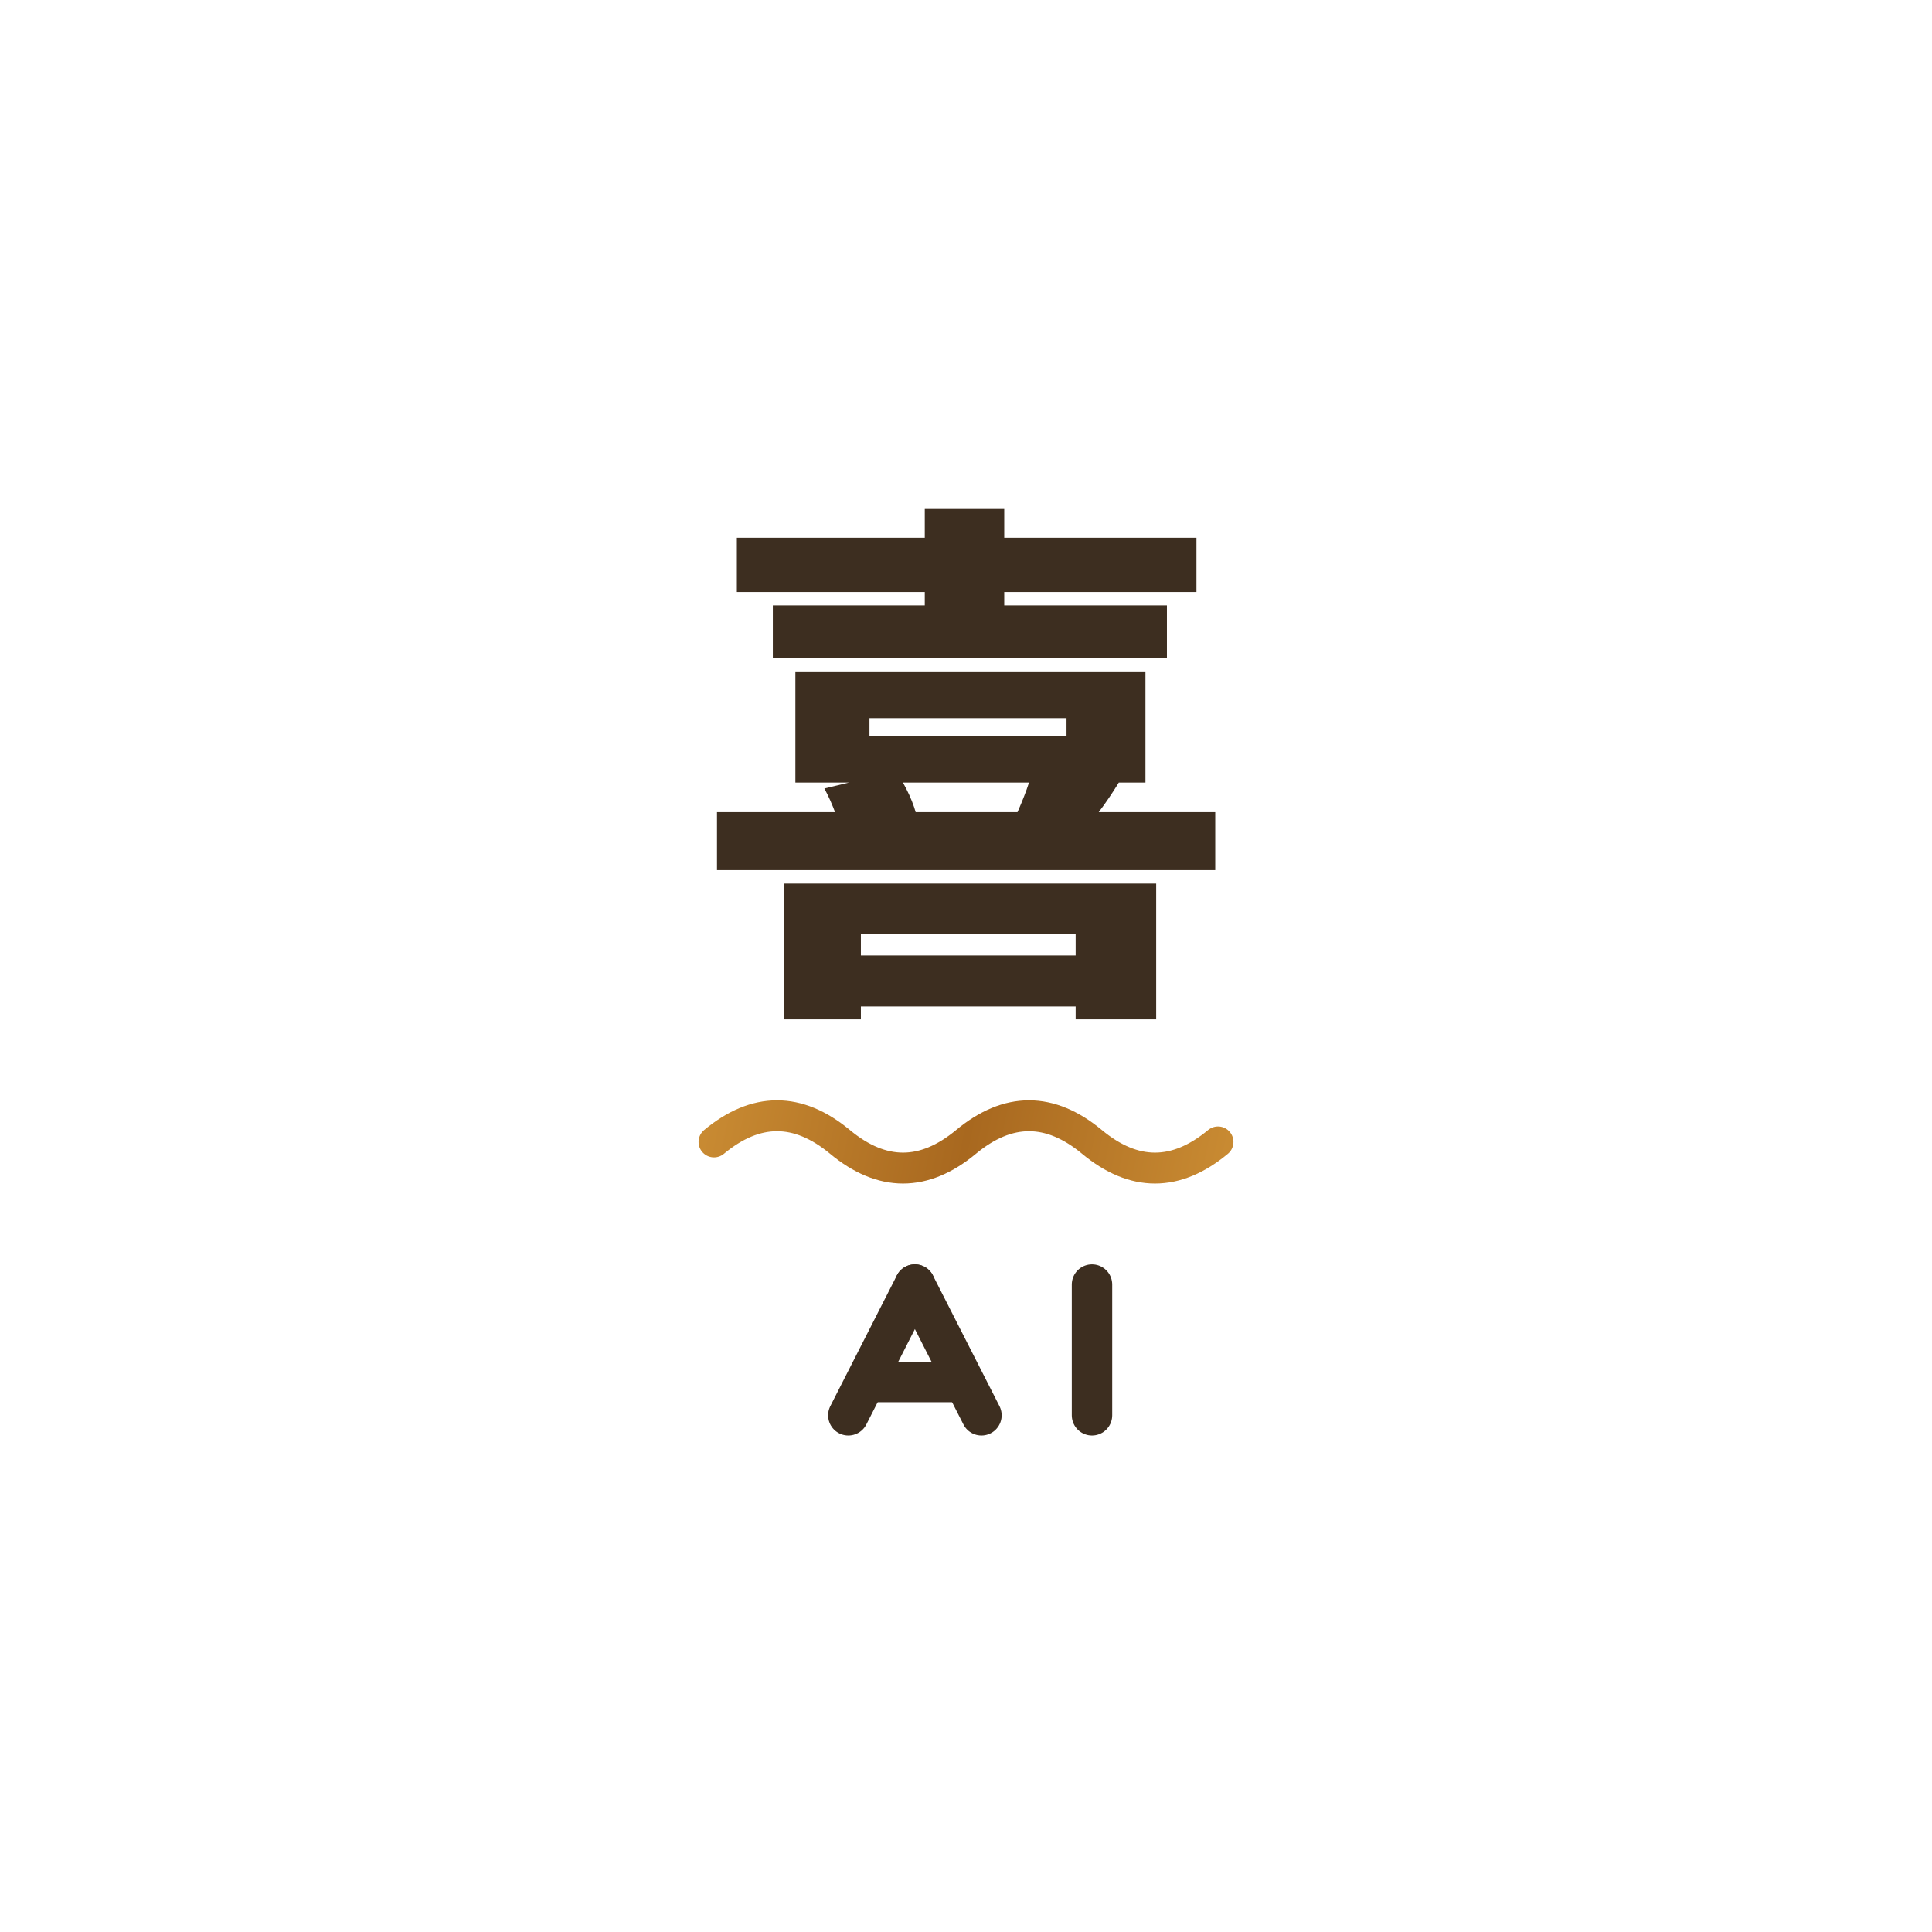
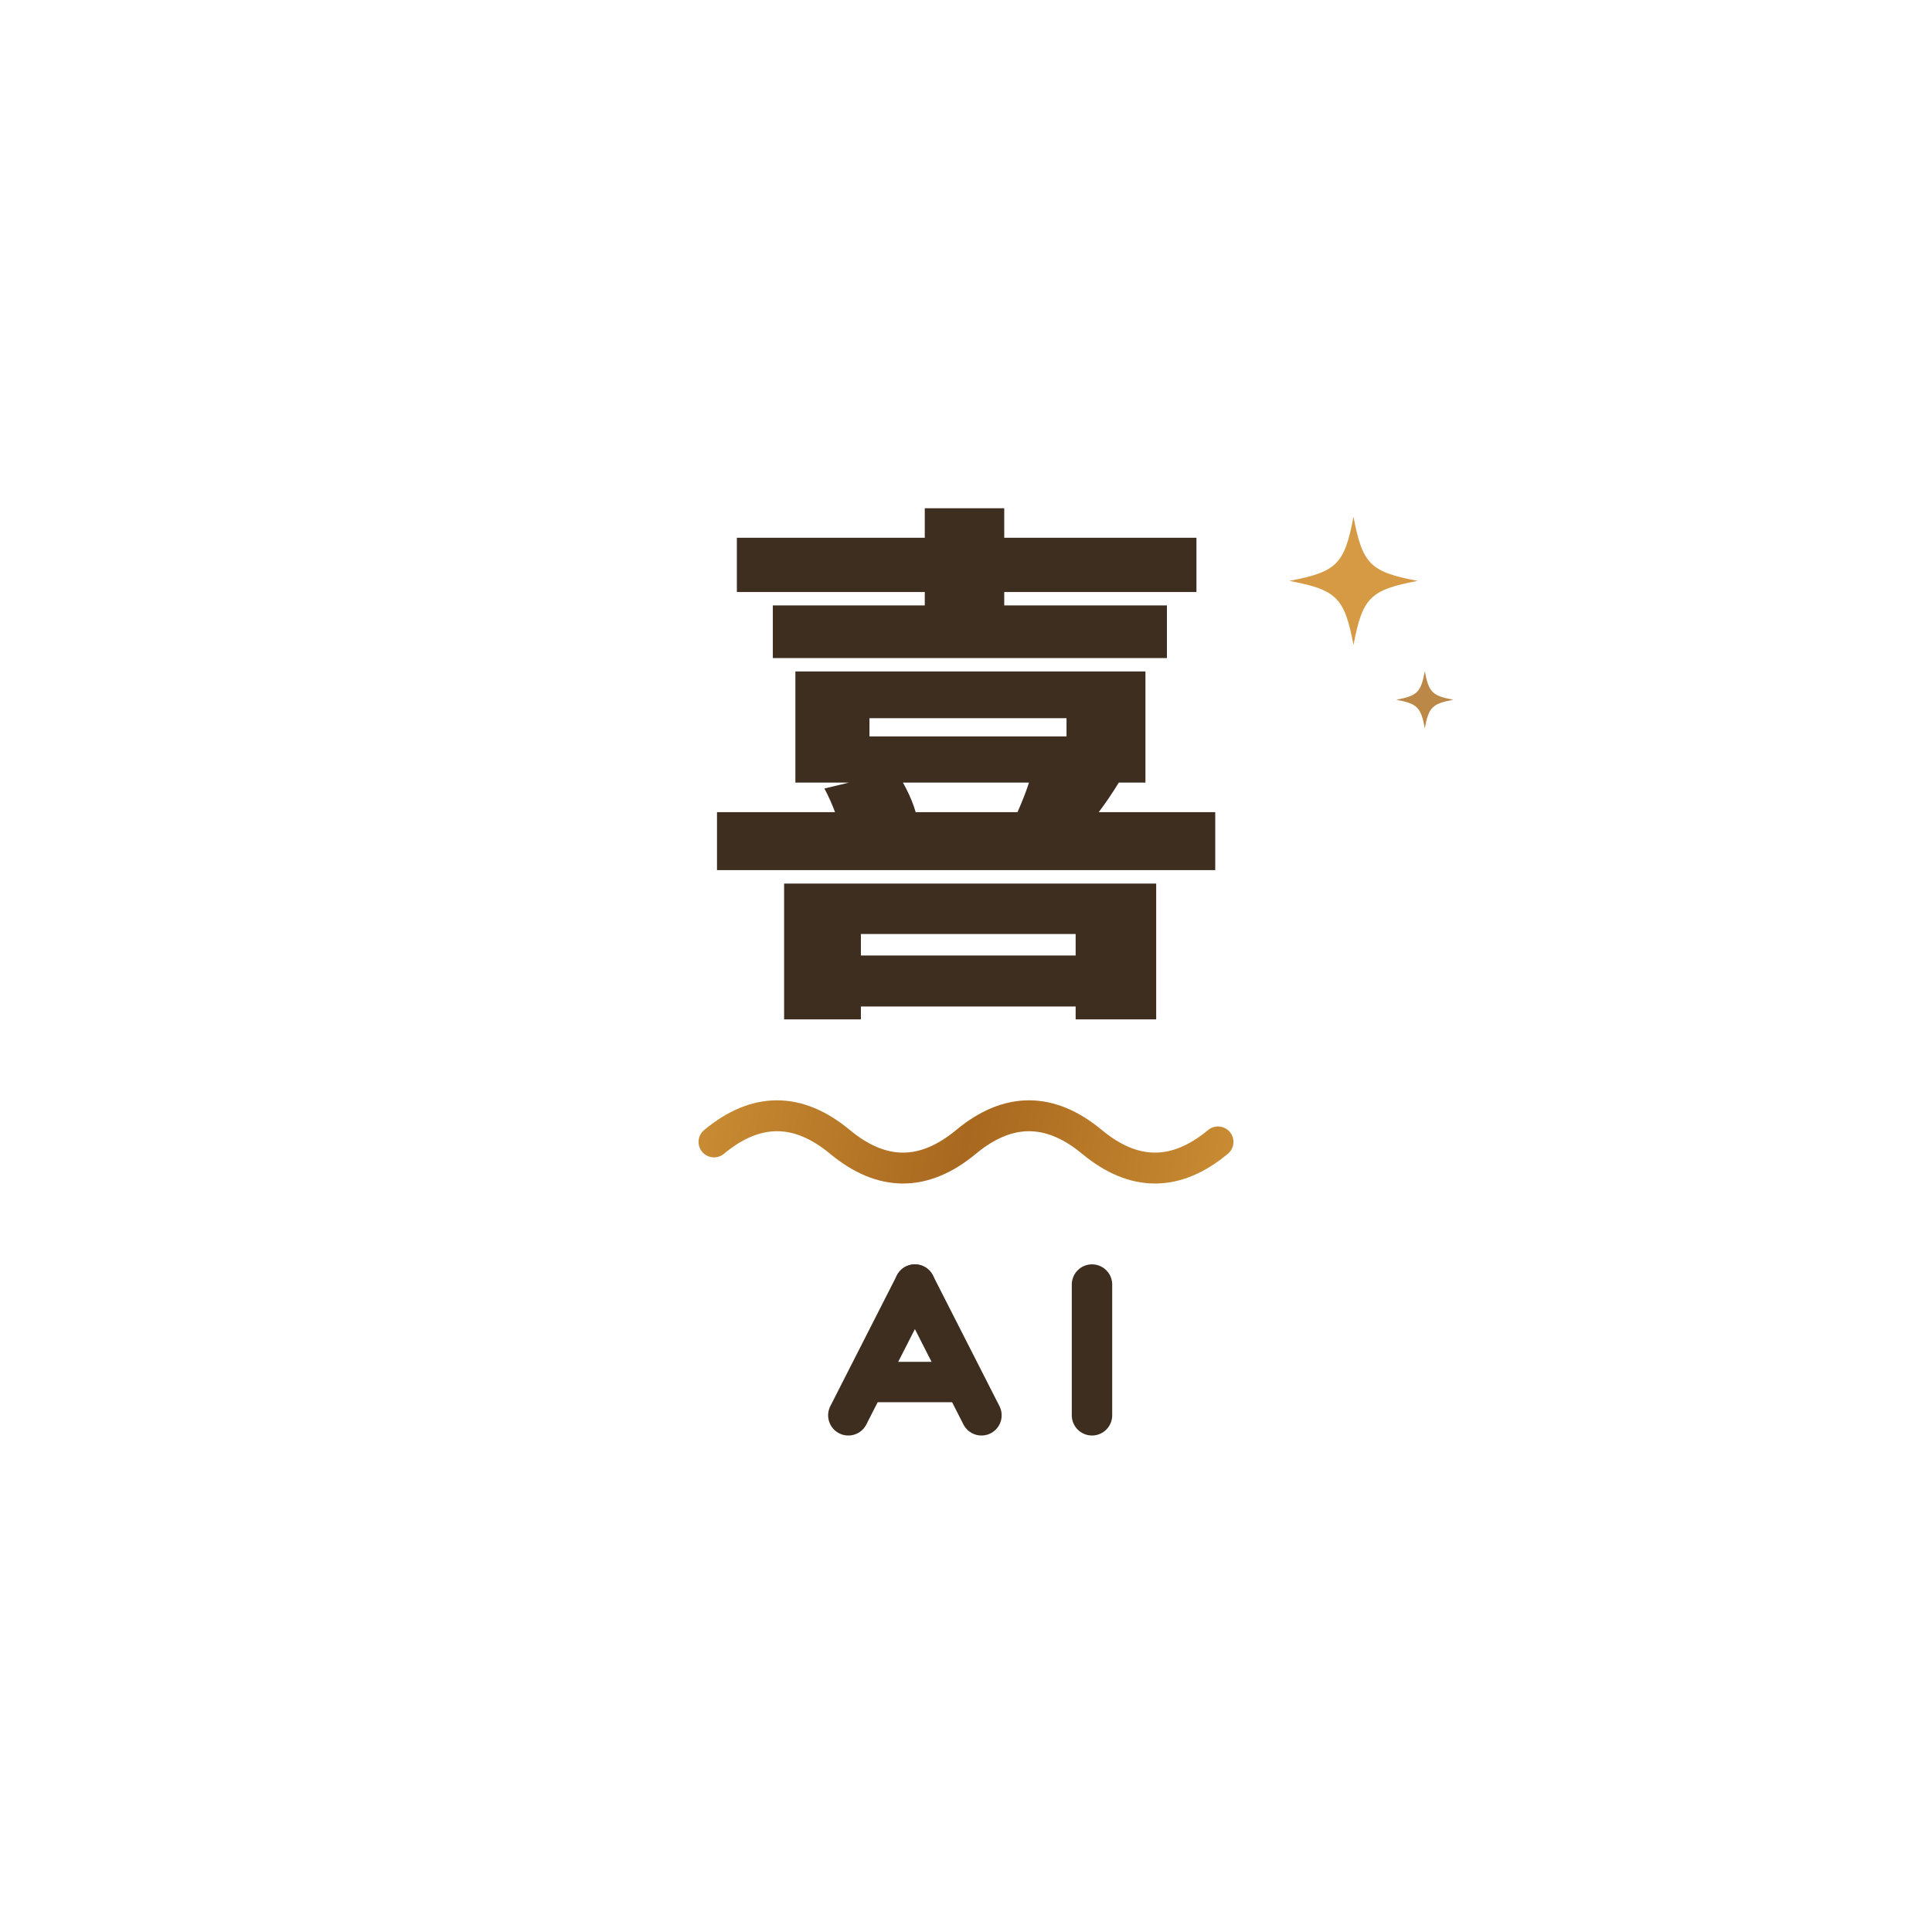
<svg xmlns="http://www.w3.org/2000/svg" width="1024" height="1024" viewBox="0 0 1024 1024" role="img" aria-label="喜爱 Android 自适应图标前景">
  <defs>
    <linearGradient id="fgWave" gradientUnits="userSpaceOnUse" x1="300" y1="616" x2="724" y2="704">
      <stop offset="0" stop-color="#C88A32" />
      <stop offset="0.5" stop-color="#A8681F" />
      <stop offset="1" stop-color="#C88A32" />
+     </linearGradient>
+     <linearGradient id="fgStar" gradientUnits="userSpaceOnUse" x1="790" y1="140" x2="890" y2="240">
+       <stop offset="0" stop-color="#D69A45" />
+       <stop offset="1" stop-color="#9E6322" />
    </linearGradient>
  </defs>
  <g transform="translate(512,512) scale(0.63) translate(-512,-512)">
    <path d="M249.0 24.0H763.0V-71.0H249.0ZM160.0 158.0H853.0V-95.0H703.0V64.0H303.0V-95.0H160.0ZM72.0 802.0H928.0V701.0H72.0ZM139.0 676.0H873.0V578.0H139.0ZM35.0 291.0H963.0V183.0H35.0ZM422.0 857.0H570.0V641.0H422.0ZM235.0 335.0 368.0 367.0Q381.7 347.8 392.9 323.4Q404.0 299.0 408.0 279.0L269.0 241.0Q266.0 260.6 256.2 287.5Q246.3 314.3 235.0 335.0ZM622.0 367.0 784.0 347.0Q765.0 316.0 746.0 291.0Q727.0 266.0 713.0 248.0L586.0 272.0Q597.0 295.0 607.0 320.5Q617.0 346.0 622.0 367.0ZM319.0 466.0V432.0H686.0V466.0ZM181.0 553.0H833.0V346.0H181.0Z" transform="translate(286.7,514.0) scale(0.4517,-0.4517)" fill="#3D2E20" />
    <path d="M300 660 Q353 616 406 660 T512 660 T618 660 T724 660" stroke="url(#fgWave)" stroke-width="26" stroke-linecap="round" fill="none" />
    <g fill="none" stroke="#3D2E20" stroke-width="34" stroke-linecap="round" stroke-linejoin="round">
      <path d="M413 890 L469 780" />
      <path d="M525 890 L469 780" />
      <path d="M437 862 L501 862" />
      <path d="M618 780 L618 890" />
    </g>
+     <path d="M0,-1 C0.14,-0.26 0.26,-0.14 1,0 C0.26,0.14 0.14,0.26 0,1 C-0.14,0.26 -0.26,0.14 -1,0 C-0.26,-0.14 -0.14,-0.26 0,-1 Z" transform="translate(838,188) scale(54)" fill="url(#fgStar)" />
+     <path d="M0,-1 C0.14,-0.26 0.26,-0.14 1,0 C0.26,0.14 0.14,0.26 0,1 C-0.14,0.26 -0.26,0.14 -1,0 C-0.26,-0.14 -0.14,-0.26 0,-1 Z" transform="translate(898,288) scale(24)" fill="#B57B33" fill-opacity="0.9" />
  </g>
</svg>
